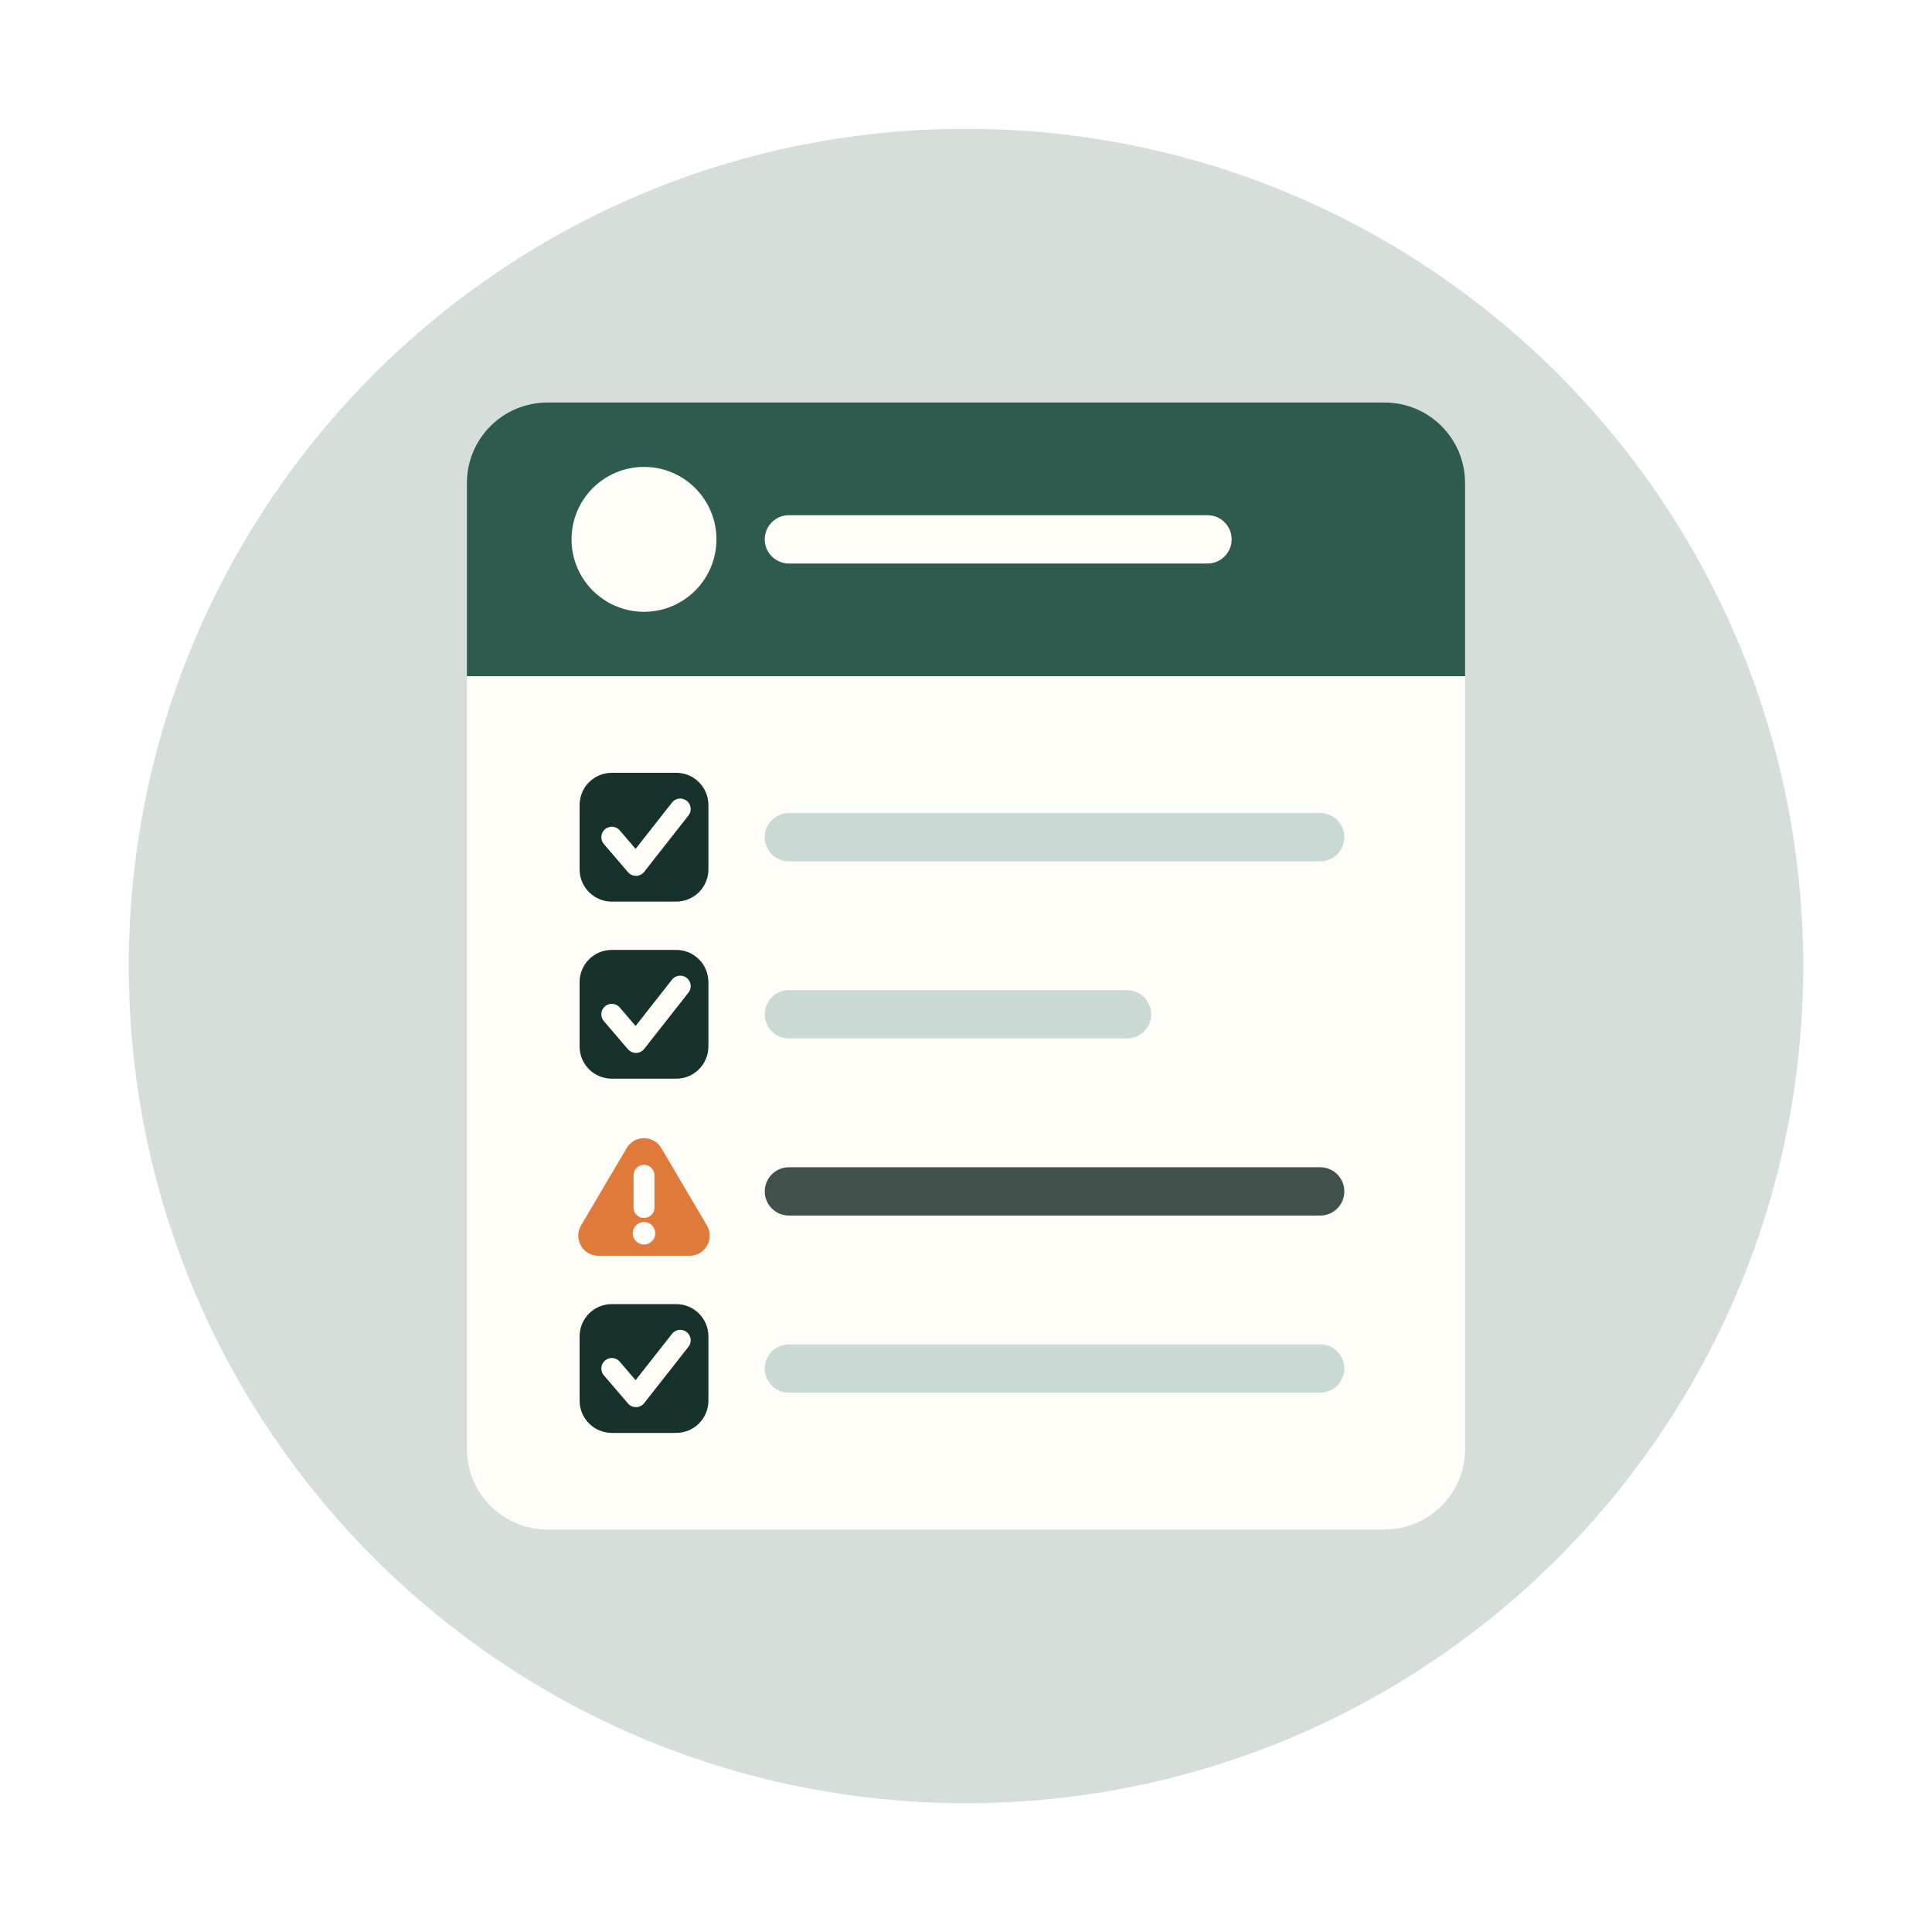
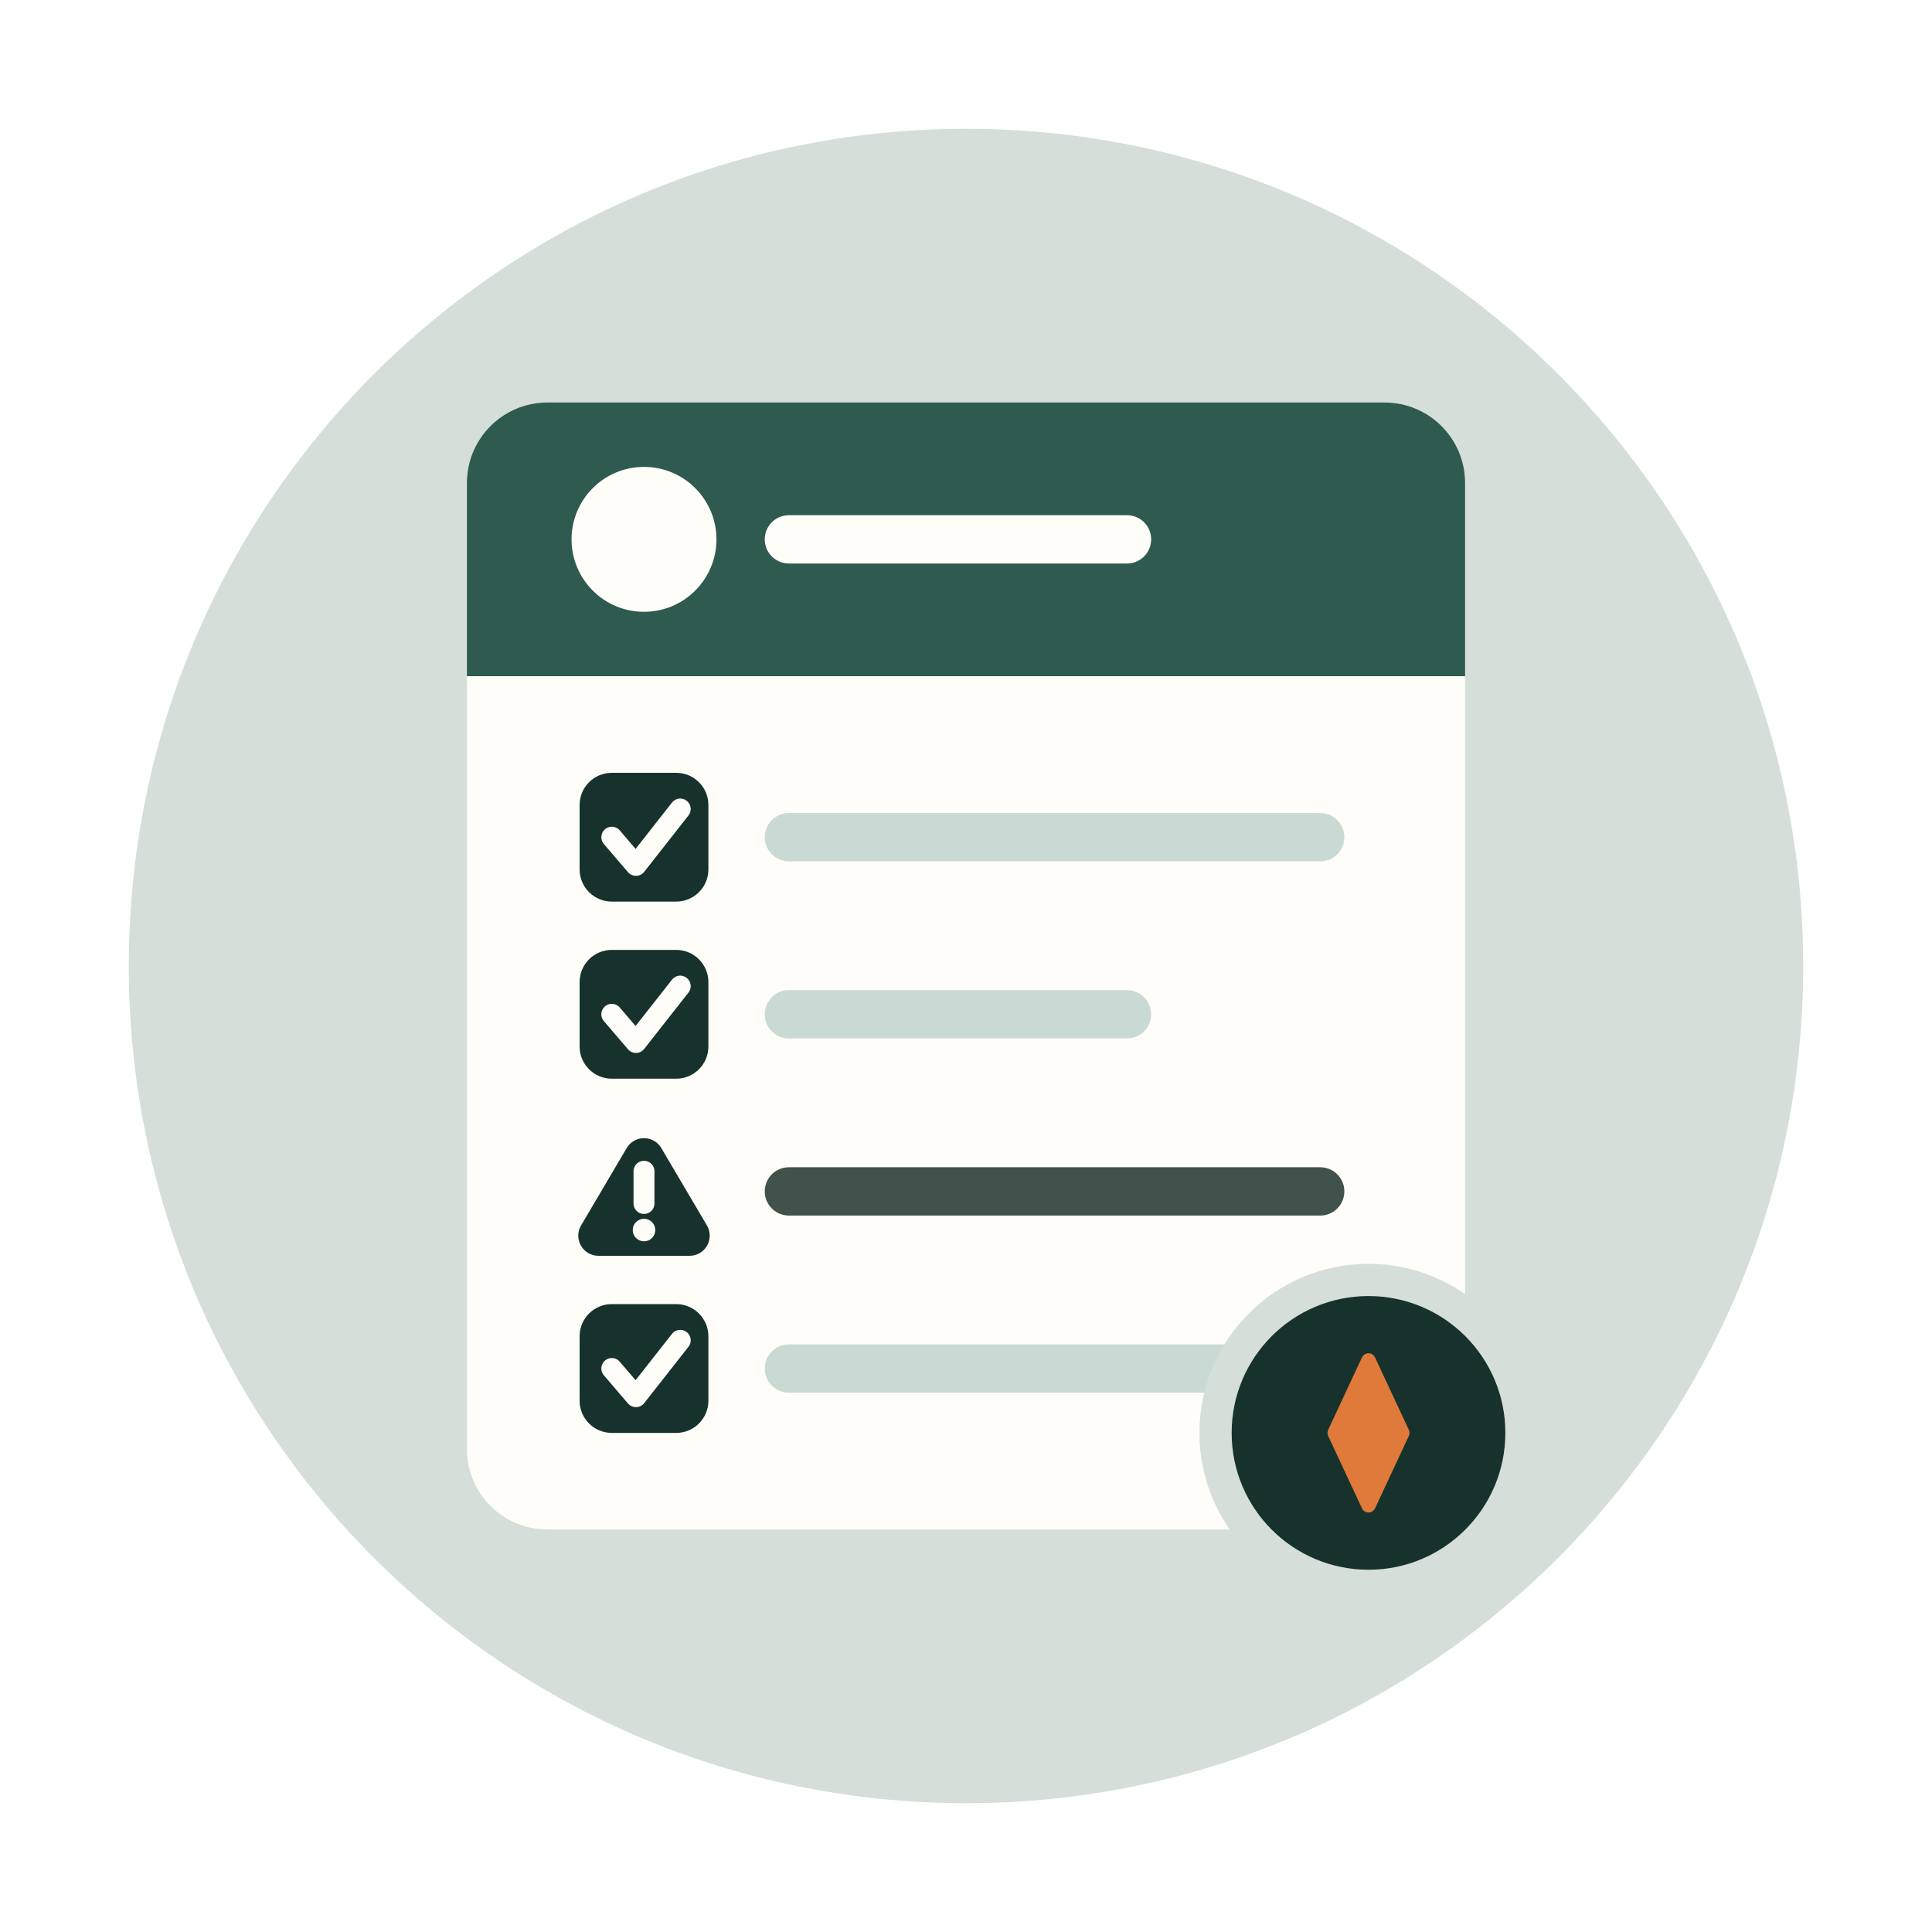
<svg xmlns="http://www.w3.org/2000/svg" viewBox="0 0 240 240" width="240" height="240">
  <circle cx="120" cy="120" r="104" fill="#D5DED9" />
  <rect x="58" y="50" width="124" height="140" rx="10" fill="#FFFDF8" />
  <path d="M68 50H172A10 10 0 0 1 182 60V84H58V60A10 10 0 0 1 68 50Z" fill="#2E5A50" />
  <circle cx="80" cy="67" r="9" fill="#FFFDF8" />
-   <path d="M98 67L150 67" fill="none" stroke="#FFFDF8" stroke-width="6" stroke-linecap="round" stroke-linejoin="round" />
+   <path d="M98 67L140 67" fill="none" stroke="#FFFDF8" stroke-width="6" stroke-linecap="round" stroke-linejoin="round" />
  <rect x="72" y="96" width="16" height="16" rx="4" fill="#17322C" />
  <path d="M76 104L79 107.5L84.5 100.5" fill="none" stroke="#FFFDF8" stroke-width="2.6" stroke-linecap="round" stroke-linejoin="round" />
  <path d="M98 104L164 104" fill="none" stroke="#C9DAD4" stroke-width="6" stroke-linecap="round" stroke-linejoin="round" />
  <rect x="72" y="118" width="16" height="16" rx="4" fill="#17322C" />
  <path d="M76 126L79 129.5L84.5 122.5" fill="none" stroke="#FFFDF8" stroke-width="2.6" stroke-linecap="round" stroke-linejoin="round" />
  <path d="M98 126L140 126" fill="none" stroke="#C9DAD4" stroke-width="6" stroke-linecap="round" stroke-linejoin="round" />
-   <path d="M77.8 142.7A2.5 2.5 0 0 1 82.2 142.7L87.8 152.2A2.5 2.5 0 0 1 85.6 156L74.4 156A2.5 2.5 0 0 1 72.2 152.2Z" fill="#E07A3A" />
-   <path d="M80 146L80 150" fill="none" stroke="#FFFDF8" stroke-width="2.6" stroke-linecap="round" stroke-linejoin="round" />
-   <circle cx="80" cy="153.2" r="1.4" fill="#FFFDF8" />
+   <path d="M77.8 142.7A2.5 2.5 0 0 1 82.2 142.7L87.8 152.2A2.5 2.5 0 0 1 85.6 156L74.4 156A2.5 2.5 0 0 1 72.2 152.2Z" fill="#17322C" />
+   <path d="M80 145.5L80 149.5" fill="none" stroke="#FFFDF8" stroke-width="2.6" stroke-linecap="round" stroke-linejoin="round" />
+   <circle cx="80" cy="152.8" r="1.4" fill="#FFFDF8" />
  <path d="M98 148L164 148" fill="none" stroke="#41524D" stroke-width="6" stroke-linecap="round" stroke-linejoin="round" />
  <rect x="72" y="162" width="16" height="16" rx="4" fill="#17322C" />
  <path d="M76 170L79 173.5L84.5 166.5" fill="none" stroke="#FFFDF8" stroke-width="2.6" stroke-linecap="round" stroke-linejoin="round" />
  <path d="M98 170L164 170" fill="none" stroke="#C9DAD4" stroke-width="6" stroke-linecap="round" stroke-linejoin="round" />
+   <circle cx="170" cy="178" r="21" fill="#D5DED9" />
+   <circle cx="170" cy="178" r="17" fill="#17322C" />
+   <path fill="#E07A3A" d="M169.2 168.6A0.9 0.9 0 0 1 170.8 168.6L175 177.6A0.9 0.9 0 0 1 175 178.4L170.8 187.4A0.9 0.9 0 0 1 169.2 187.4L165 178.4A0.9 0.9 0 0 1 165 177.6Z" />
</svg>
